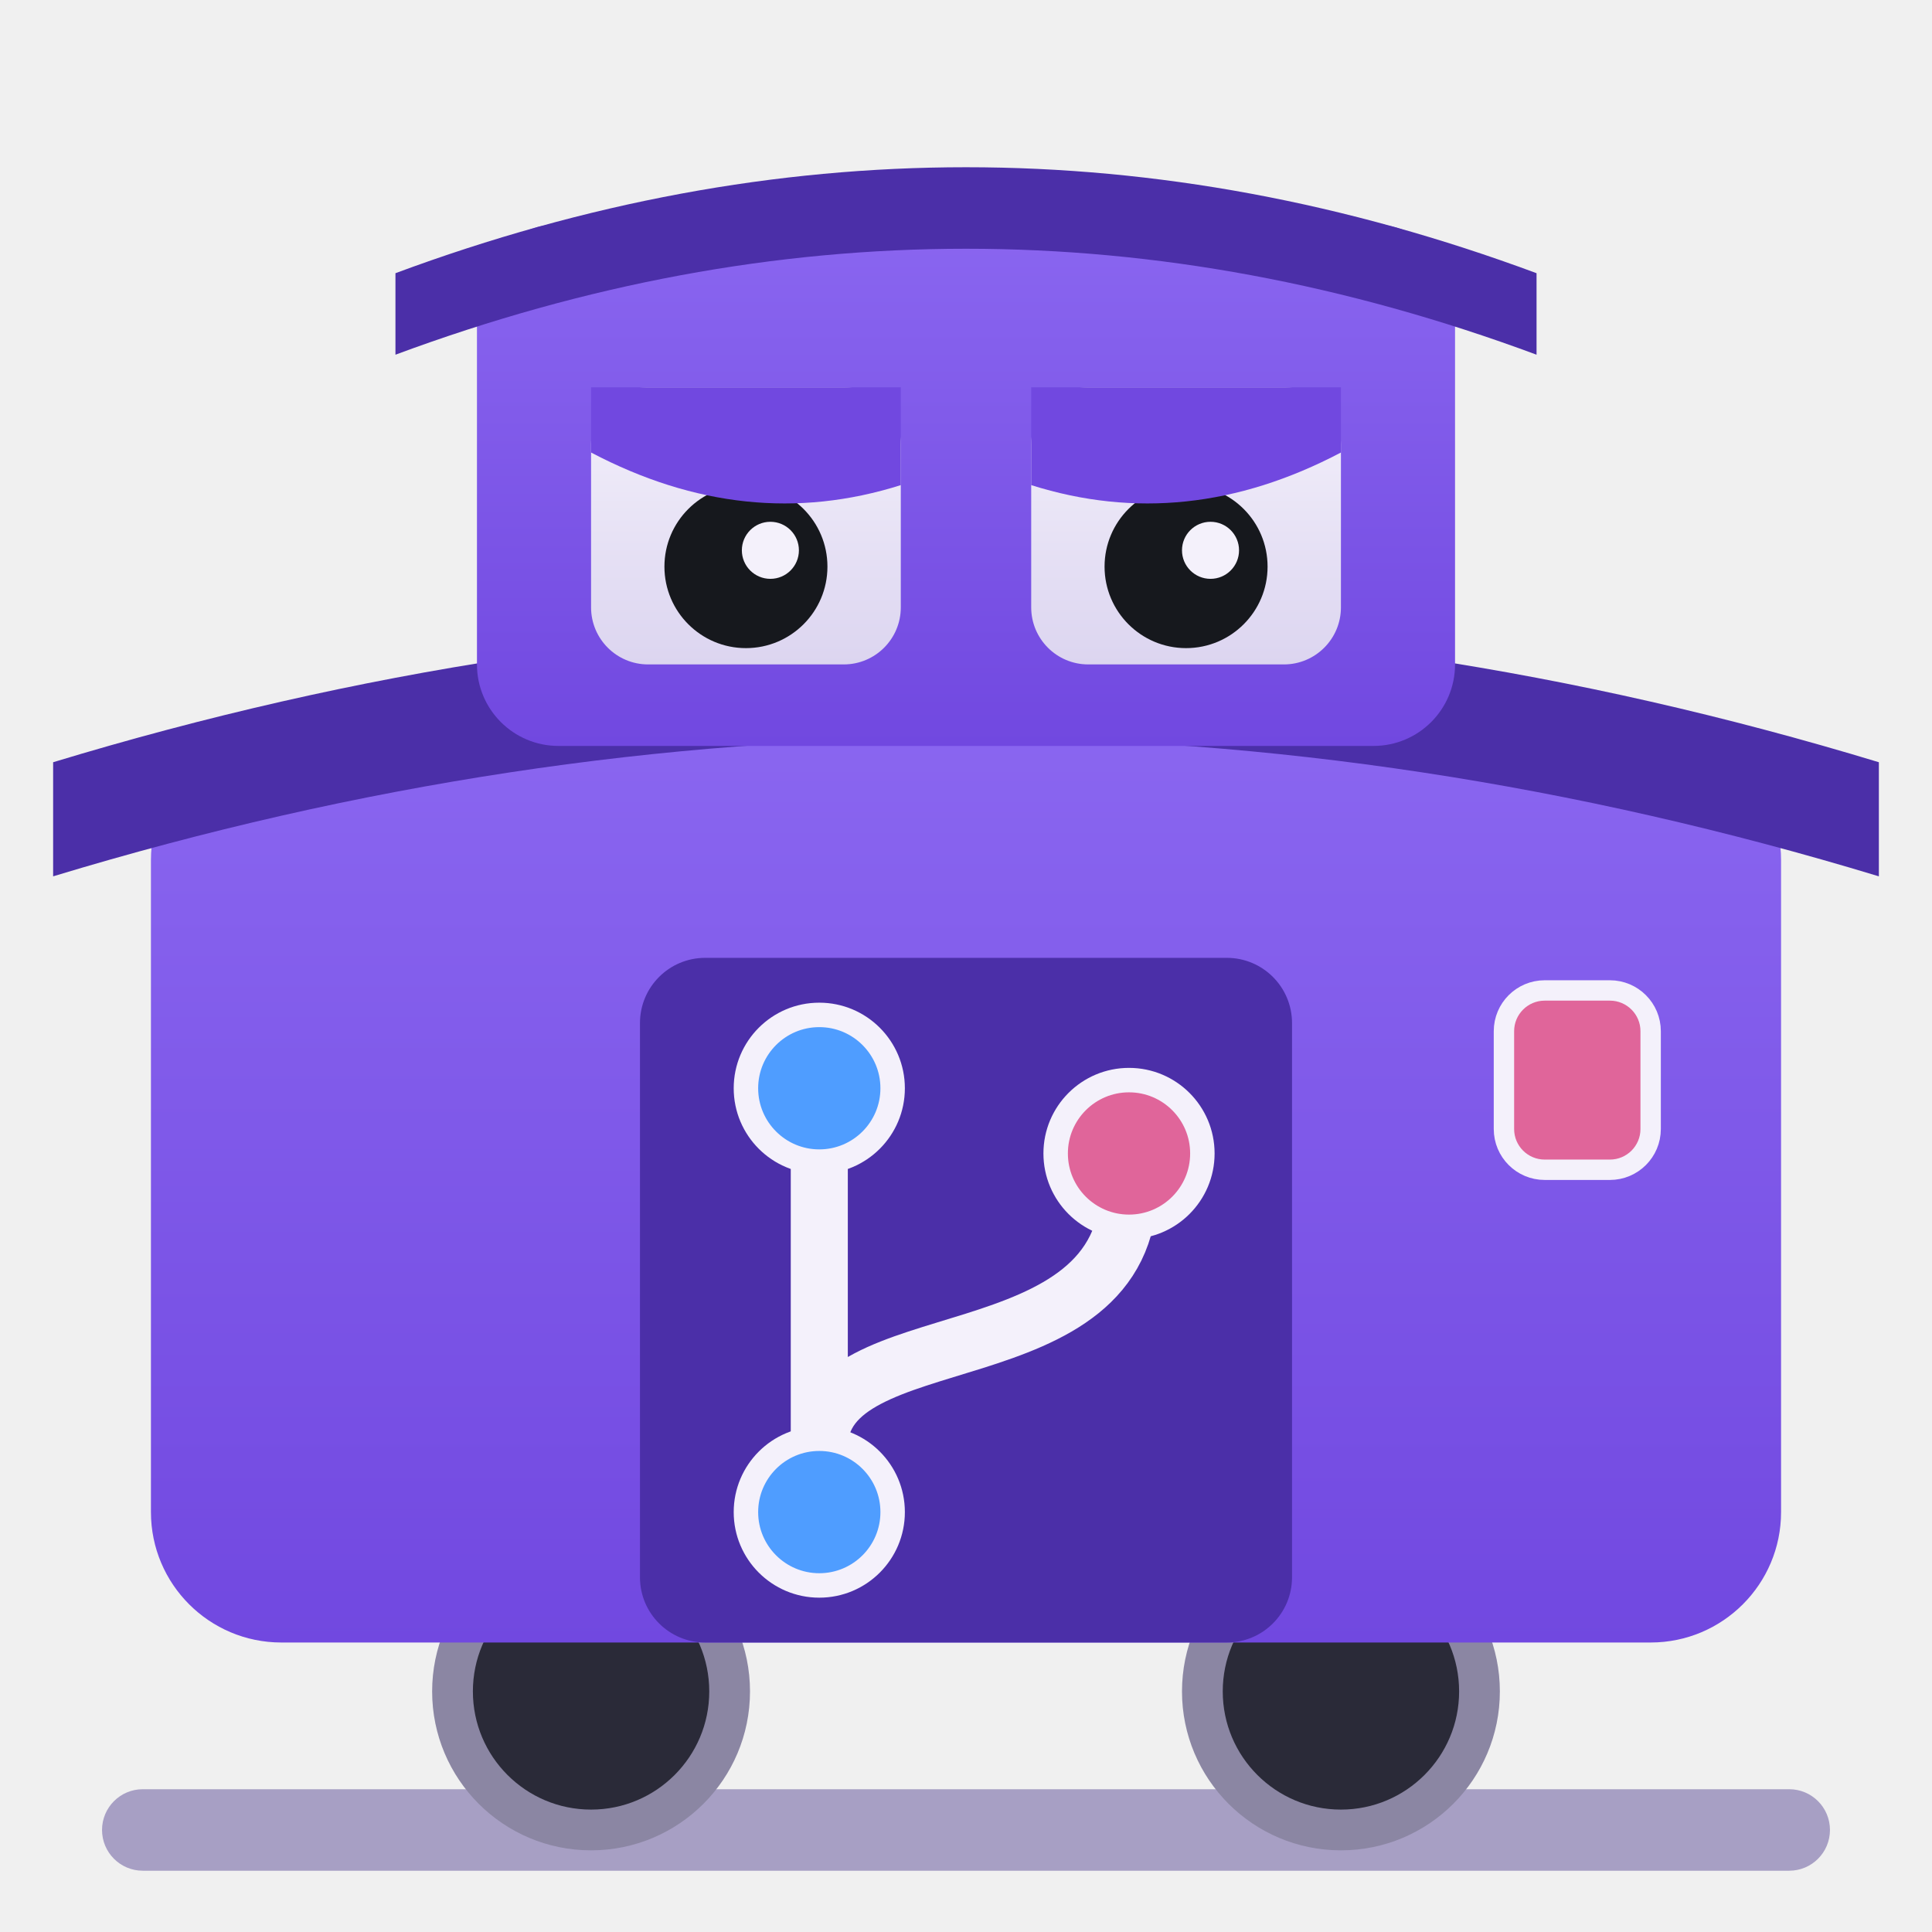
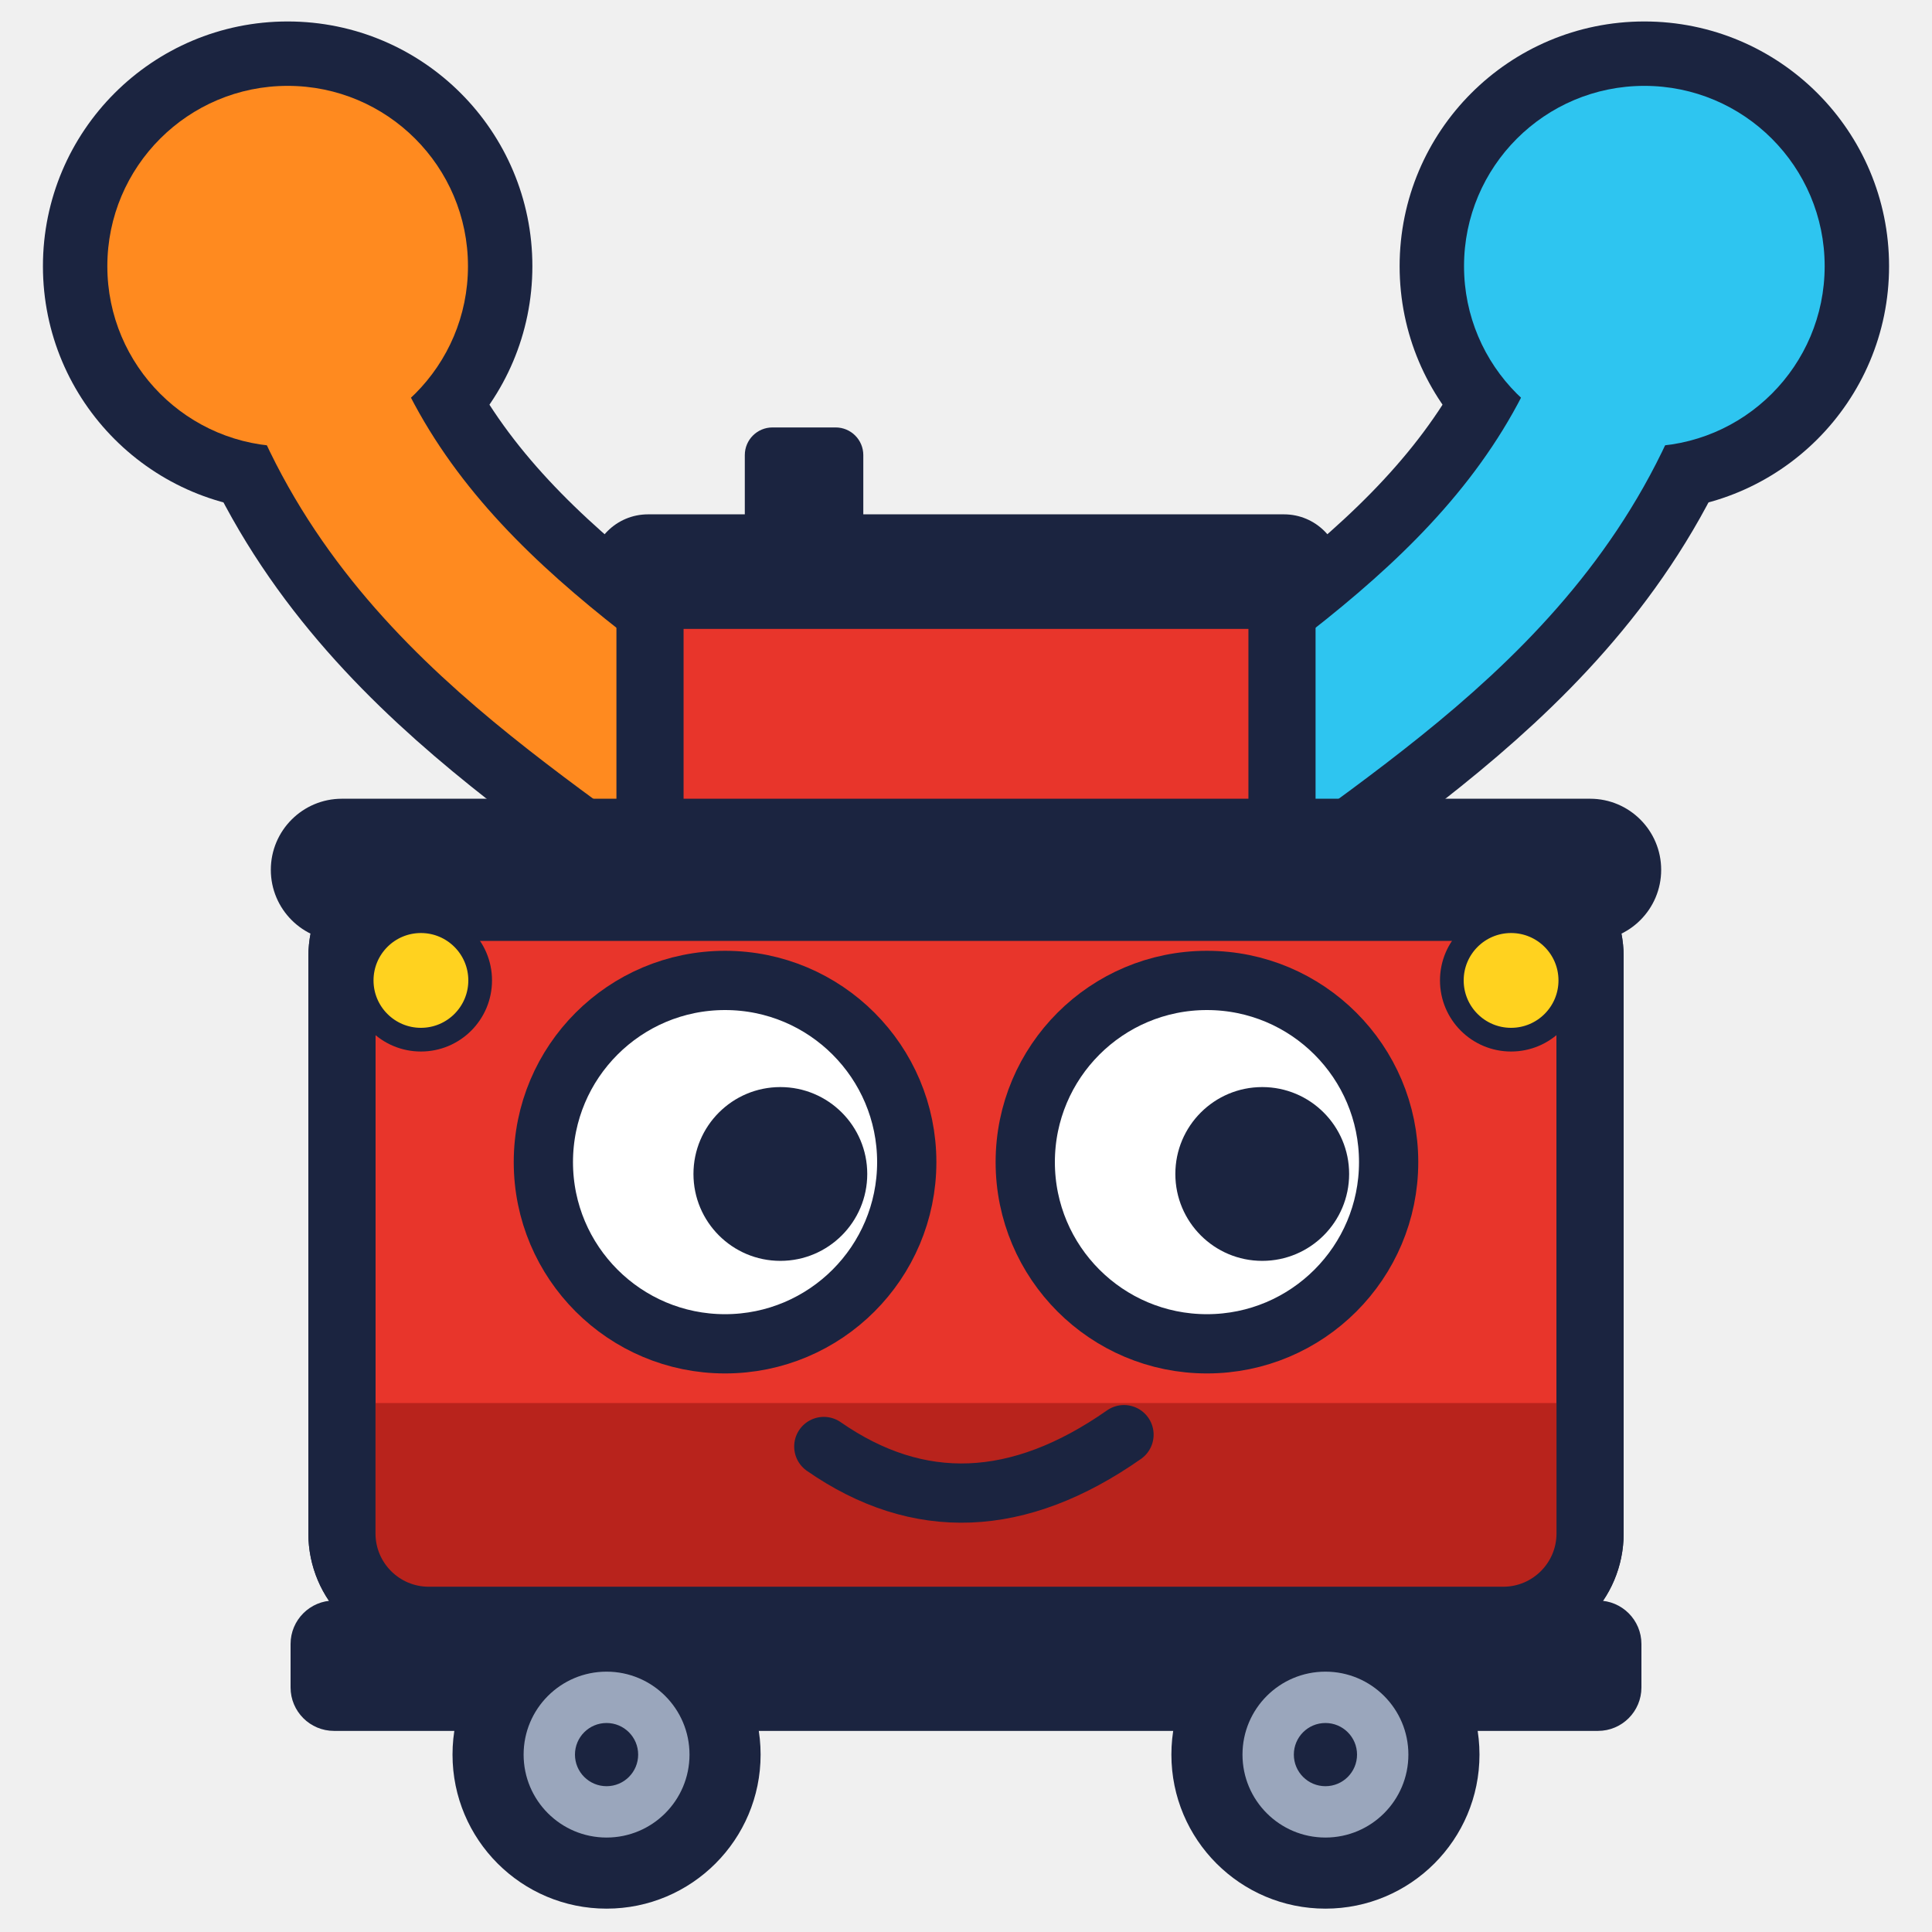
- <svg xmlns="http://www.w3.org/2000/svg" viewBox="0 0 256 256">
-   <defs>
-     <linearGradient id="cbs-body" x1="0" y1="0" x2="0" y2="1">
-       <stop offset="0" stop-color="#8a66f0" />
-       <stop offset="1" stop-color="#7148e0" />
-     </linearGradient>
-     <linearGradient id="cbs-win" x1="0" y1="0" x2="0" y2="1">
-       <stop offset="0" stop-color="#f4f1fb" />
-       <stop offset="1" stop-color="#dcd5f0" />
-     </linearGradient>
-     <radialGradient id="cbs-lamp">
-       <stop offset="0" stop-color="#e0659a" stop-opacity=".55" />
-       <stop offset="1" stop-color="#e0659a" stop-opacity="0" />
-     </radialGradient>
-   </defs>
-   <g transform="translate(128 128) scale(1.08) translate(-128 -125)">
-     <rect x="22" y="226" width="212" height="10" rx="5" fill="#a79fc4" />
-     <g fill="#2a2a38" stroke="#8b86a3" stroke-width="5">
-       <circle cx="82" cy="214" r="17" />
-       <circle cx="174" cy="214" r="17" />
-     </g>
-     <rect x="28" y="96" width="200" height="112" rx="16" fill="url(#cbs-body)" />
-     <path d="M16 100 Q128 66 240 100 L240 114 Q128 80 16 114 Z" fill="#4b2fa8" />
-     <rect x="68" y="34" width="120" height="64" rx="10" fill="url(#cbs-body)" />
-     <path d="M58 40 Q128 14 198 40 L198 50 Q128 24 58 50 Z" fill="#4b2fa8" />
-     <rect x="82" y="54" width="38" height="34" rx="7" fill="url(#cbs-win)" />
-     <rect x="136" y="54" width="38" height="34" rx="7" fill="url(#cbs-win)" />
-     <circle cx="101" cy="76" r="10" fill="#16181d" />
-     <circle cx="155" cy="76" r="10" fill="#16181d" />
-     <circle cx="104" cy="74" r="3.5" fill="#f4f1fb" />
-     <circle cx="158" cy="74" r="3.5" fill="#f4f1fb" />
-     <path d="M82 54 H120 V66 Q101 72 82 62 Z" fill="#7148e0" />
-     <path d="M136 54 H174 V62 Q155 72 136 66 Z" fill="#7148e0" />
-     <rect x="88" y="124" width="80" height="84" rx="8" fill="#4b2fa8" />
-     <g fill="none" stroke="#f4f1fb" stroke-width="7" stroke-linecap="round">
-       <path d="M110 192 V142" />
-       <path d="M148 152 C148 176 110 168 110 184" />
-     </g>
-     <circle cx="110" cy="192" r="9" fill="#4f9dff" stroke="#f4f1fb" stroke-width="3" />
-     <circle cx="110" cy="140" r="9" fill="#4f9dff" stroke="#f4f1fb" stroke-width="3" />
-     <circle cx="148" cy="148" r="9" fill="#e0659a" stroke="#f4f1fb" stroke-width="3" />
-     <rect x="194" y="128" width="18" height="22" rx="5" fill="#e0659a" stroke="#f4f1fb" stroke-width="2.5" />
+ <svg xmlns="http://www.w3.org/2000/svg" viewBox="62 66 900 900" width="1024" height="1024">
+   <path d="M400 440 C 320 380, 220 320, 196 190" fill="none" stroke="#1B2440" stroke-width="130" stroke-linecap="round" />
+   <circle cx="196" cy="190" r="114" fill="#1B2440" />
+   <path d="M624 440 C 704 380, 804 320, 828 190" fill="none" stroke="#1B2440" stroke-width="130" stroke-linecap="round" />
+   <circle cx="828" cy="190" r="114" fill="#1B2440" />
+   <path d="M400 440 C 320 380, 220 320, 196 190" fill="none" stroke="#FF8A1F" stroke-width="70" stroke-linecap="round" />
+   <circle cx="196" cy="190" r="84" fill="#FF8A1F" />
+   <path d="M624 440 C 704 380, 804 320, 828 190" fill="none" stroke="#2EC5F0" stroke-width="70" stroke-linecap="round" />
+   <circle cx="828" cy="190" r="84" fill="#2EC5F0" />
+   <g transform="translate(512 600) scale(0.92) translate(-512 -560)">
+     <rect x="400" y="196" width="60" height="70" rx="14" fill="#1B2440" />
+     <rect x="352" y="262" width="320" height="150" rx="24" fill="#E8352B" stroke="#1B2440" stroke-width="34" />
+     <rect x="322" y="240" width="380" height="58" rx="29" fill="#1B2440" />
+     <rect x="196" y="420" width="632" height="380" rx="44" fill="#E8352B" stroke="#1B2440" stroke-width="34" />
+     <path d="M209 690 H815 V760 a30 30 0 0 1 -30 30 H239 a30 30 0 0 1 -30 -30 Z" fill="#B8231C" />
+     <rect x="196" y="420" width="632" height="380" rx="44" fill="none" stroke="#1B2440" stroke-width="34" />
+     <rect x="160" y="384" width="704" height="72" rx="36" fill="#1B2440" />
+     <circle cx="390" cy="568" r="92" fill="#fff" stroke="#1B2440" stroke-width="30" />
+     <circle cx="418" cy="574" r="44" fill="#1B2440" />
+     <circle cx="634" cy="568" r="92" fill="#fff" stroke="#1B2440" stroke-width="30" />
+     <circle cx="662" cy="574" r="44" fill="#1B2440" />
+     <path d="M440 712 Q 512 762 592 706" fill="none" stroke="#1B2440" stroke-width="30" stroke-linecap="round" />
+     <circle cx="236" cy="476" r="30" fill="#FFD21F" stroke="#1B2440" stroke-width="12" />
+     <circle cx="788" cy="476" r="30" fill="#FFD21F" stroke="#1B2440" stroke-width="12" />
+     <rect x="170" y="790" width="684" height="66" rx="22" fill="#1B2440" />
+     <circle cx="330" cy="868" r="78" fill="#1B2440" />
+     <circle cx="330" cy="868" r="42" fill="#9AA6BC" />
+     <circle cx="330" cy="868" r="16" fill="#1B2440" />
+     <circle cx="694" cy="868" r="78" fill="#1B2440" />
+     <circle cx="694" cy="868" r="42" fill="#9AA6BC" />
+     <circle cx="694" cy="868" r="16" fill="#1B2440" />
  </g>
</svg>
